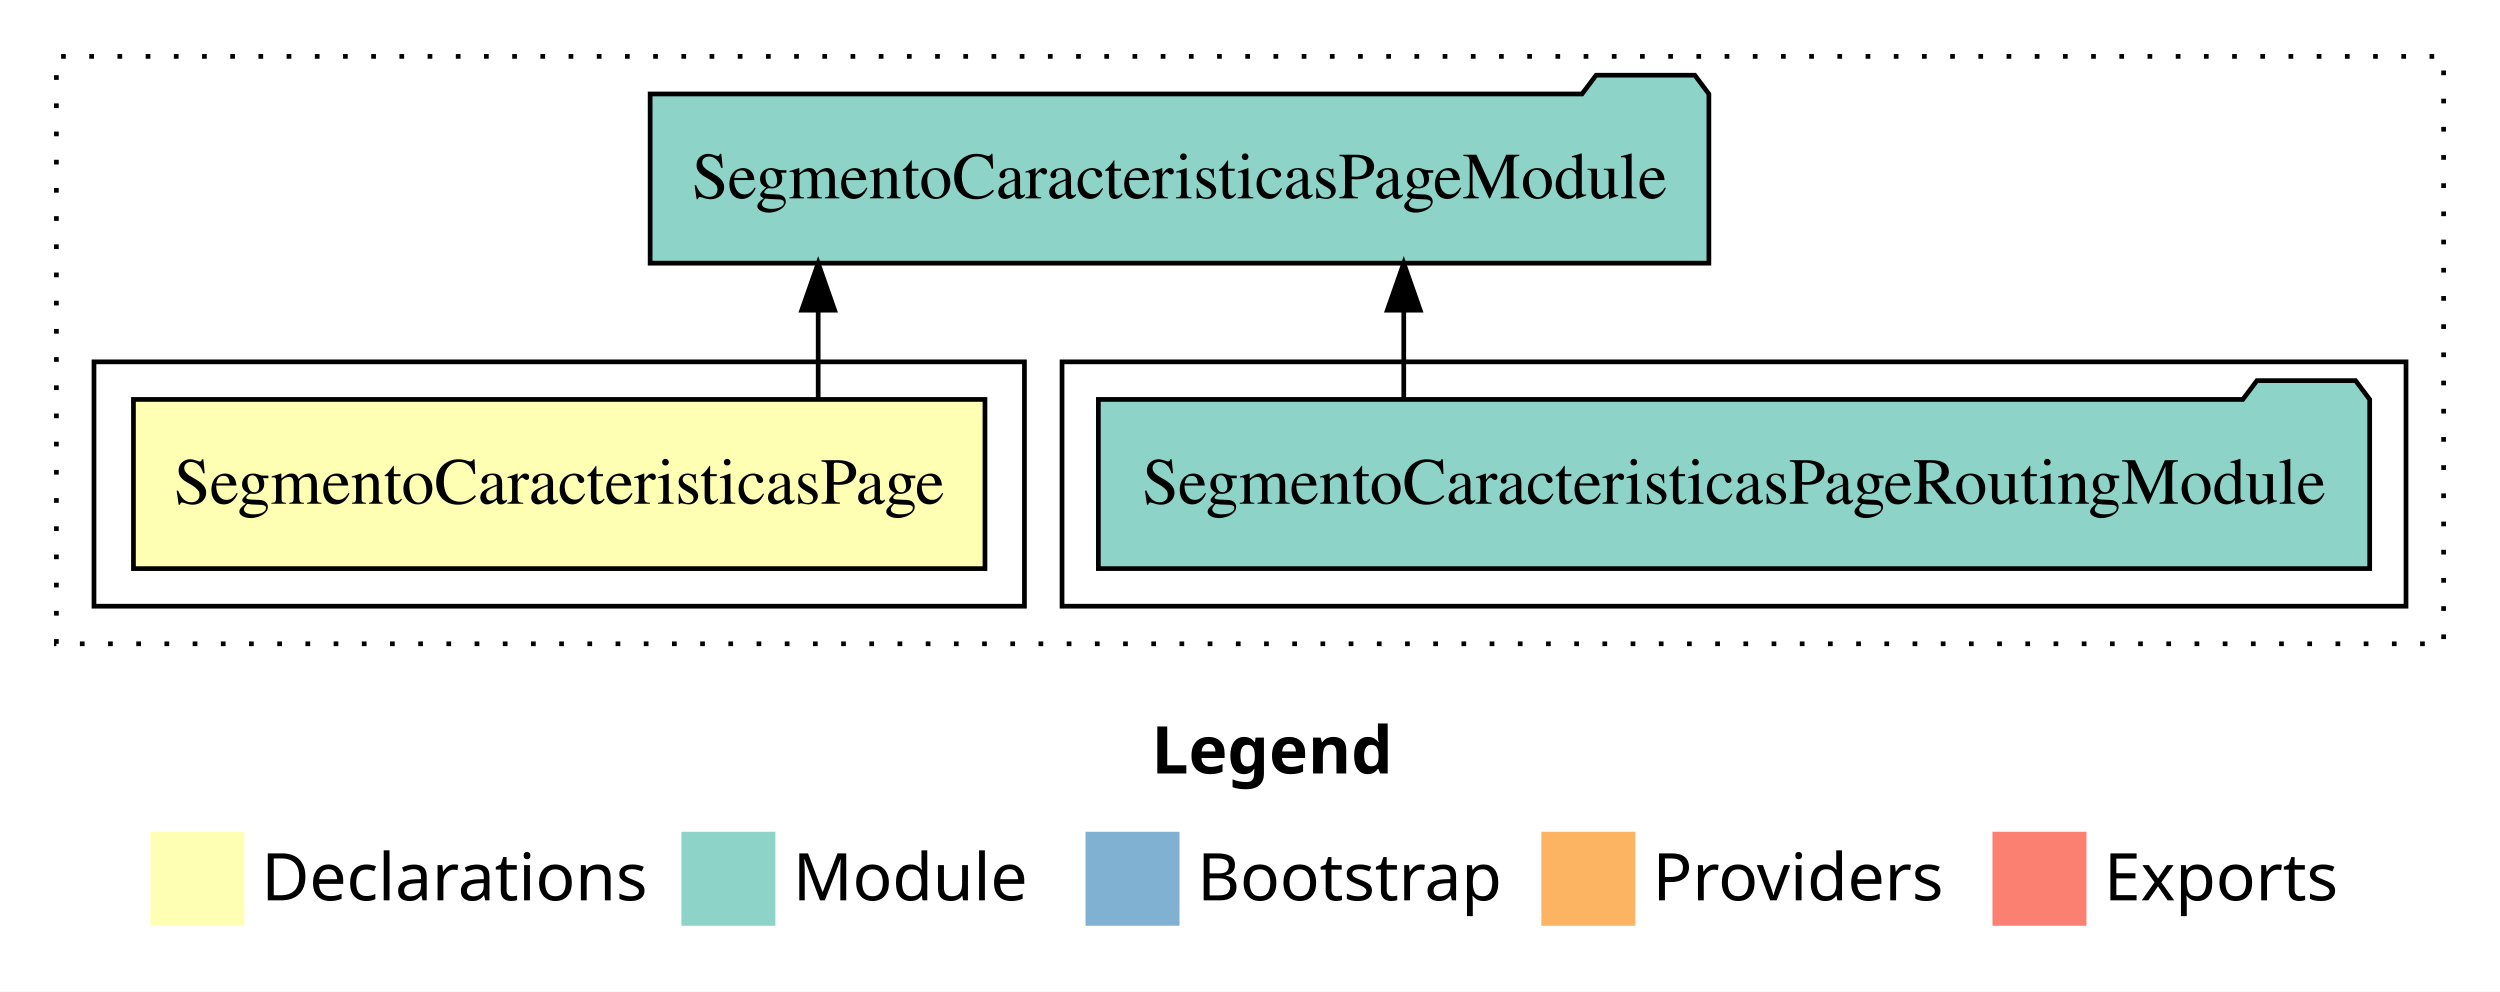
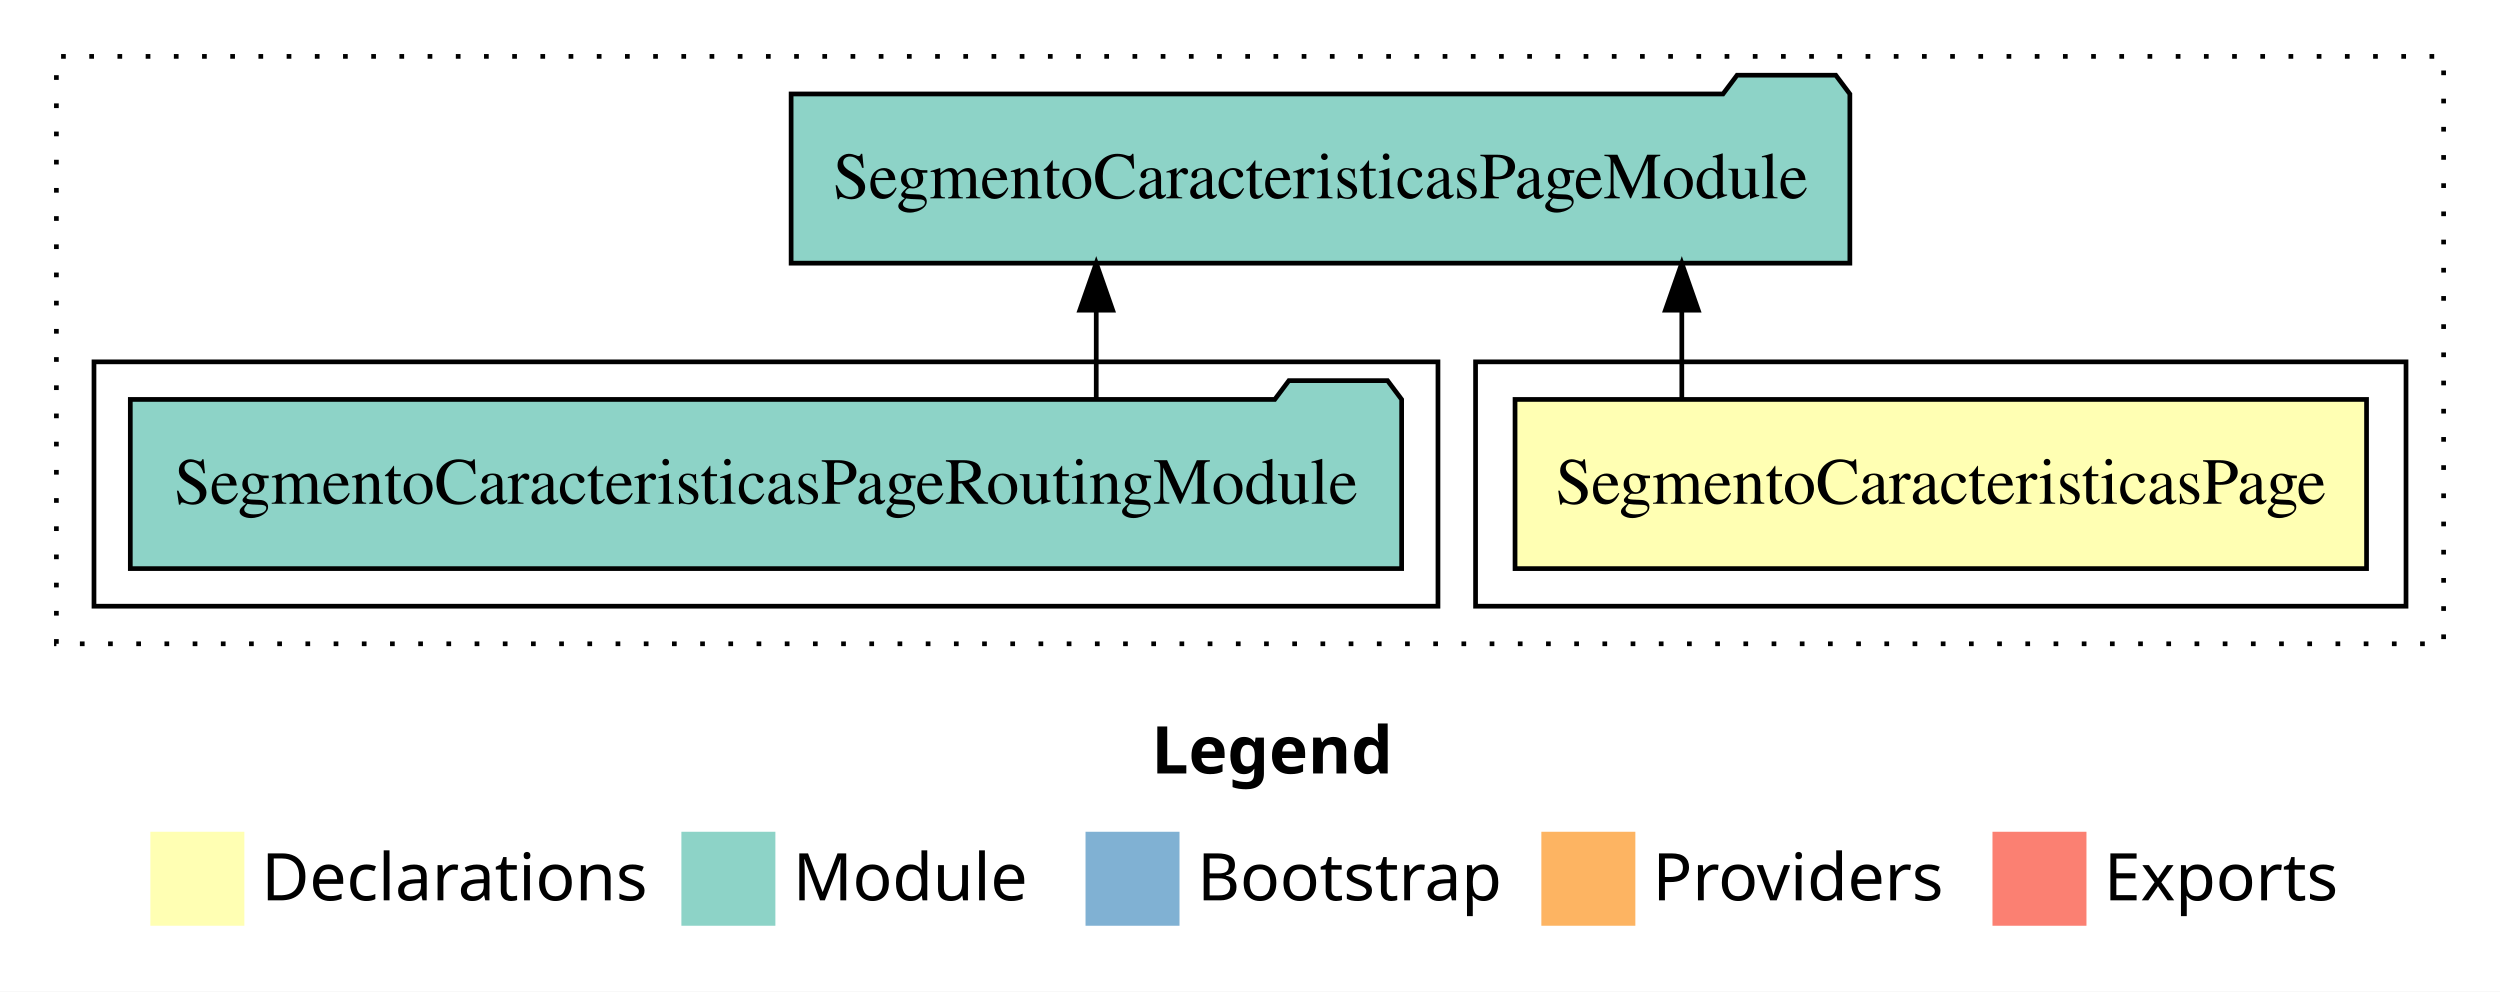
<svg xmlns="http://www.w3.org/2000/svg" width="532pt" height="211pt" viewBox="0.00 0.00 532.00 211.00">
  <g id="graph0" class="graph" transform="scale(1 1) rotate(0) translate(4 207)">
    <polygon fill="white" stroke="transparent" points="-4,4 -4,-207 528,-207 528,4 -4,4" />
    <text text-anchor="start" x="241.01" y="-42.4" font-family="Times-12" font-weight="bold" font-size="14.00">Legend</text>
    <polygon fill="#ffffb3" stroke="transparent" points="28,-10 28,-30 48,-30 48,-10 28,-10" />
    <text text-anchor="start" x="51.63" y="-15.4" font-family="Times-12" font-size="14.00">  Declarations</text>
    <polygon fill="#8dd3c7" stroke="transparent" points="141,-10 141,-30 161,-30 161,-10 141,-10" />
    <text text-anchor="start" x="164.73" y="-15.4" font-family="Times-12" font-size="14.00">  Module</text>
    <polygon fill="#80b1d3" stroke="transparent" points="227,-10 227,-30 247,-30 247,-10 227,-10" />
    <text text-anchor="start" x="250.78" y="-15.4" font-family="Times-12" font-size="14.00">  Bootstrap</text>
    <polygon fill="#fdb462" stroke="transparent" points="324,-10 324,-30 344,-30 344,-10 324,-10" />
    <text text-anchor="start" x="347.67" y="-15.4" font-family="Times-12" font-size="14.00">  Providers</text>
    <polygon fill="#fb8072" stroke="transparent" points="420,-10 420,-30 440,-30 440,-10 420,-10" />
    <text text-anchor="start" x="443.73" y="-15.4" font-family="Times-12" font-size="14.00">  Exports</text>
    <g id="clust1" class="cluster">
      <polygon fill="none" stroke="black" stroke-dasharray="1,5" points="8,-70 8,-195 516,-195 516,-70 8,-70" />
    </g>
+     <g id="clust2" class="cluster">
+       <polygon fill="none" stroke="black" points="310,-78 310,-130 508,-130 508,-78 310,-78" />
+     </g>
    <g id="clust4" class="cluster">
-       <polygon fill="none" stroke="black" points="222,-78 222,-130 508,-130 508,-78 222,-78" />
-     </g>
-     <g id="clust2" class="cluster">
-       <polygon fill="none" stroke="black" points="16,-78 16,-130 214,-130 214,-78 16,-78" />
+       <polygon fill="none" stroke="black" points="16,-78 16,-130 302,-130 302,-78 16,-78" />
    </g>
    <g id="node1" class="node">
-       <polygon fill="#ffffb3" stroke="black" points="205.6,-122 24.4,-122 24.4,-86 205.6,-86 205.6,-122" />
-       <text text-anchor="middle" x="115" y="-99.8" font-family="Times,serif" font-size="14.00">SegmentoCaracteristicasPage</text>
+       <polygon fill="#ffffb3" stroke="black" points="499.6,-122 318.4,-122 318.4,-86 499.6,-86 499.6,-122" />
+       <text text-anchor="middle" x="409" y="-99.8" font-family="Times,serif" font-size="14.00">SegmentoCaracteristicasPage</text>
    </g>
    <g id="node2" class="node">
-       <polygon fill="#8dd3c7" stroke="black" points="359.65,-187 356.65,-191 335.65,-191 332.65,-187 134.35,-187 134.35,-151 359.65,-151 359.65,-187" />
-       <text text-anchor="middle" x="247" y="-164.8" font-family="Times,serif" font-size="14.00">SegmentoCaracteristicasPageModule</text>
+       <polygon fill="#8dd3c7" stroke="black" points="389.65,-187 386.65,-191 365.65,-191 362.65,-187 164.35,-187 164.35,-151 389.65,-151 389.65,-187" />
+       <text text-anchor="middle" x="277" y="-164.8" font-family="Times,serif" font-size="14.00">SegmentoCaracteristicasPageModule</text>
    </g>
    <g id="edge1" class="edge">
-       <path fill="none" stroke="black" d="M170.11,-122.11C170.11,-122.11 170.11,-140.99 170.11,-140.99" />
-       <polygon fill="black" stroke="black" points="166.61,-140.99 170.11,-150.99 173.61,-140.99 166.61,-140.99" />
+       <path fill="none" stroke="black" d="M353.89,-122.11C353.89,-122.11 353.89,-140.99 353.89,-140.99" />
+       <polygon fill="black" stroke="black" points="350.39,-140.99 353.89,-150.99 357.39,-140.99 350.39,-140.99" />
    </g>
    <g id="node3" class="node">
-       <polygon fill="#8dd3c7" stroke="black" points="500.27,-122 497.27,-126 476.27,-126 473.27,-122 229.73,-122 229.73,-86 500.27,-86 500.27,-122" />
-       <text text-anchor="middle" x="365" y="-99.8" font-family="Times,serif" font-size="14.00">SegmentoCaracteristicasPageRoutingModule</text>
+       <polygon fill="#8dd3c7" stroke="black" points="294.27,-122 291.27,-126 270.27,-126 267.27,-122 23.73,-122 23.73,-86 294.27,-86 294.27,-122" />
+       <text text-anchor="middle" x="159" y="-99.8" font-family="Times,serif" font-size="14.00">SegmentoCaracteristicasPageRoutingModule</text>
    </g>
    <g id="edge2" class="edge">
-       <path fill="none" stroke="black" d="M294.72,-122.11C294.72,-122.11 294.72,-140.99 294.72,-140.99" />
-       <polygon fill="black" stroke="black" points="291.22,-140.99 294.72,-150.99 298.22,-140.99 291.22,-140.99" />
+       <path fill="none" stroke="black" d="M229.28,-122.11C229.28,-122.11 229.28,-140.99 229.28,-140.99" />
+       <polygon fill="black" stroke="black" points="225.78,-140.99 229.28,-150.99 232.78,-140.99 225.78,-140.99" />
    </g>
  </g>
</svg>
